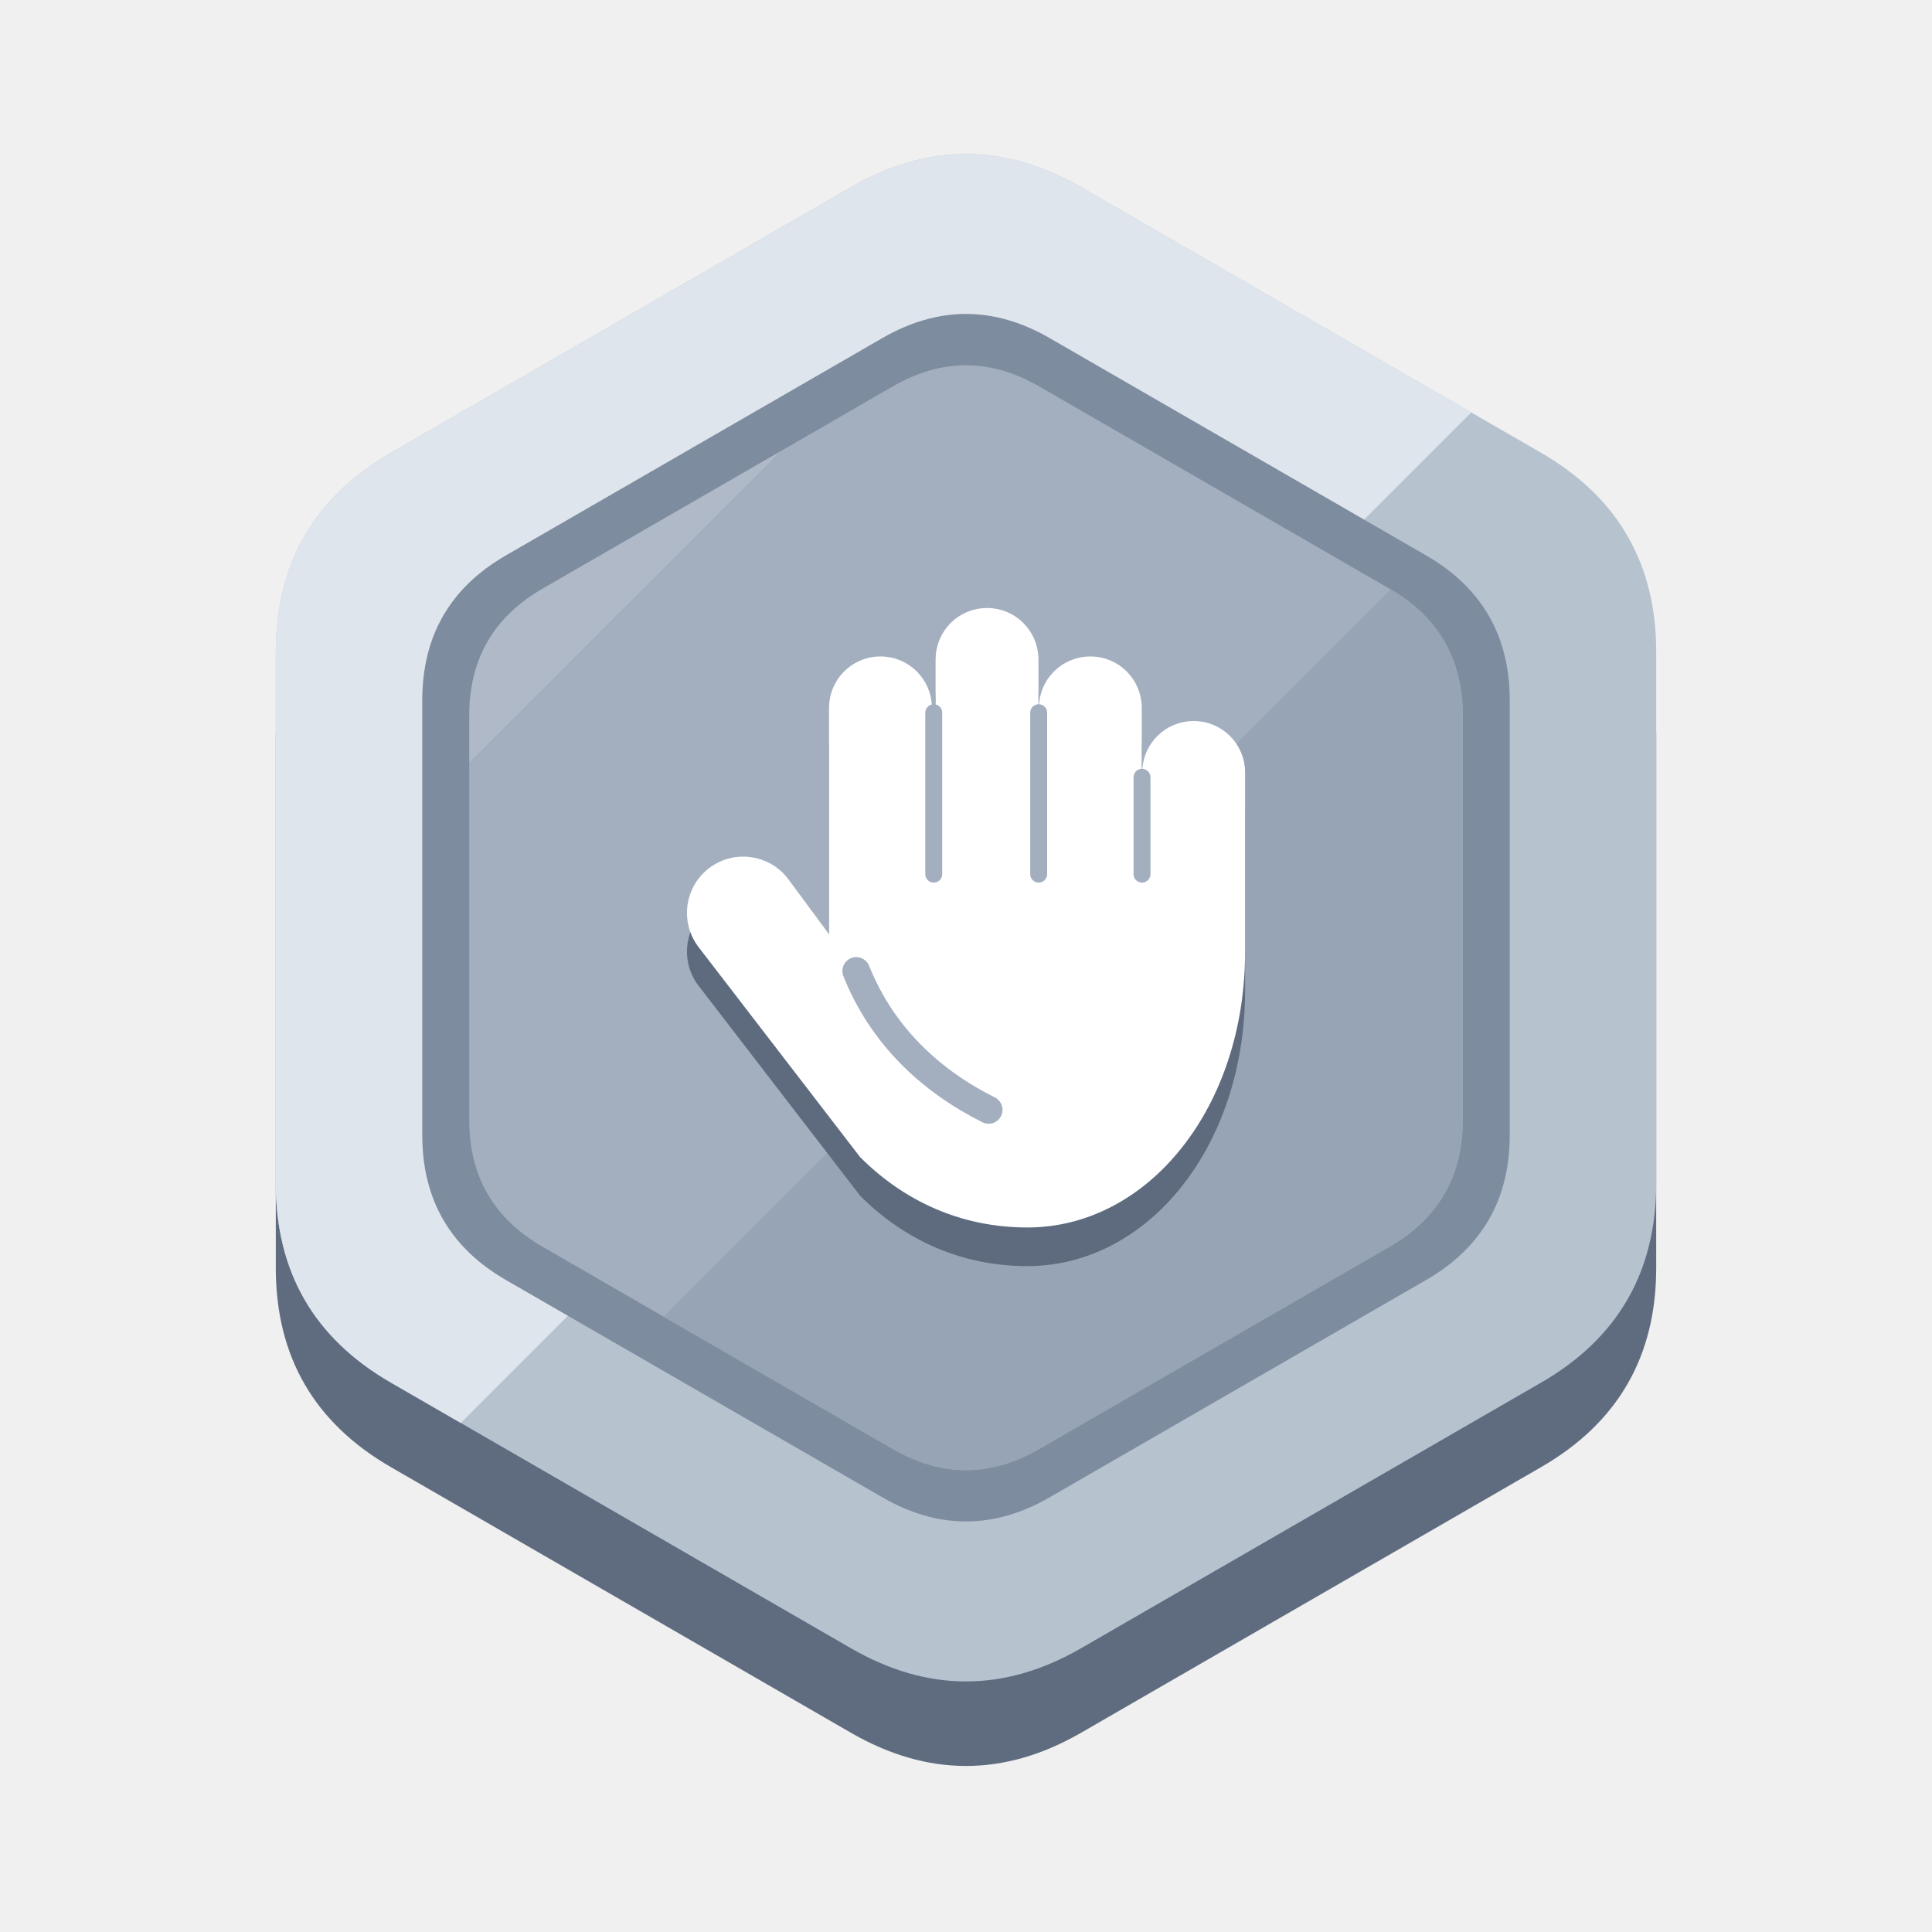
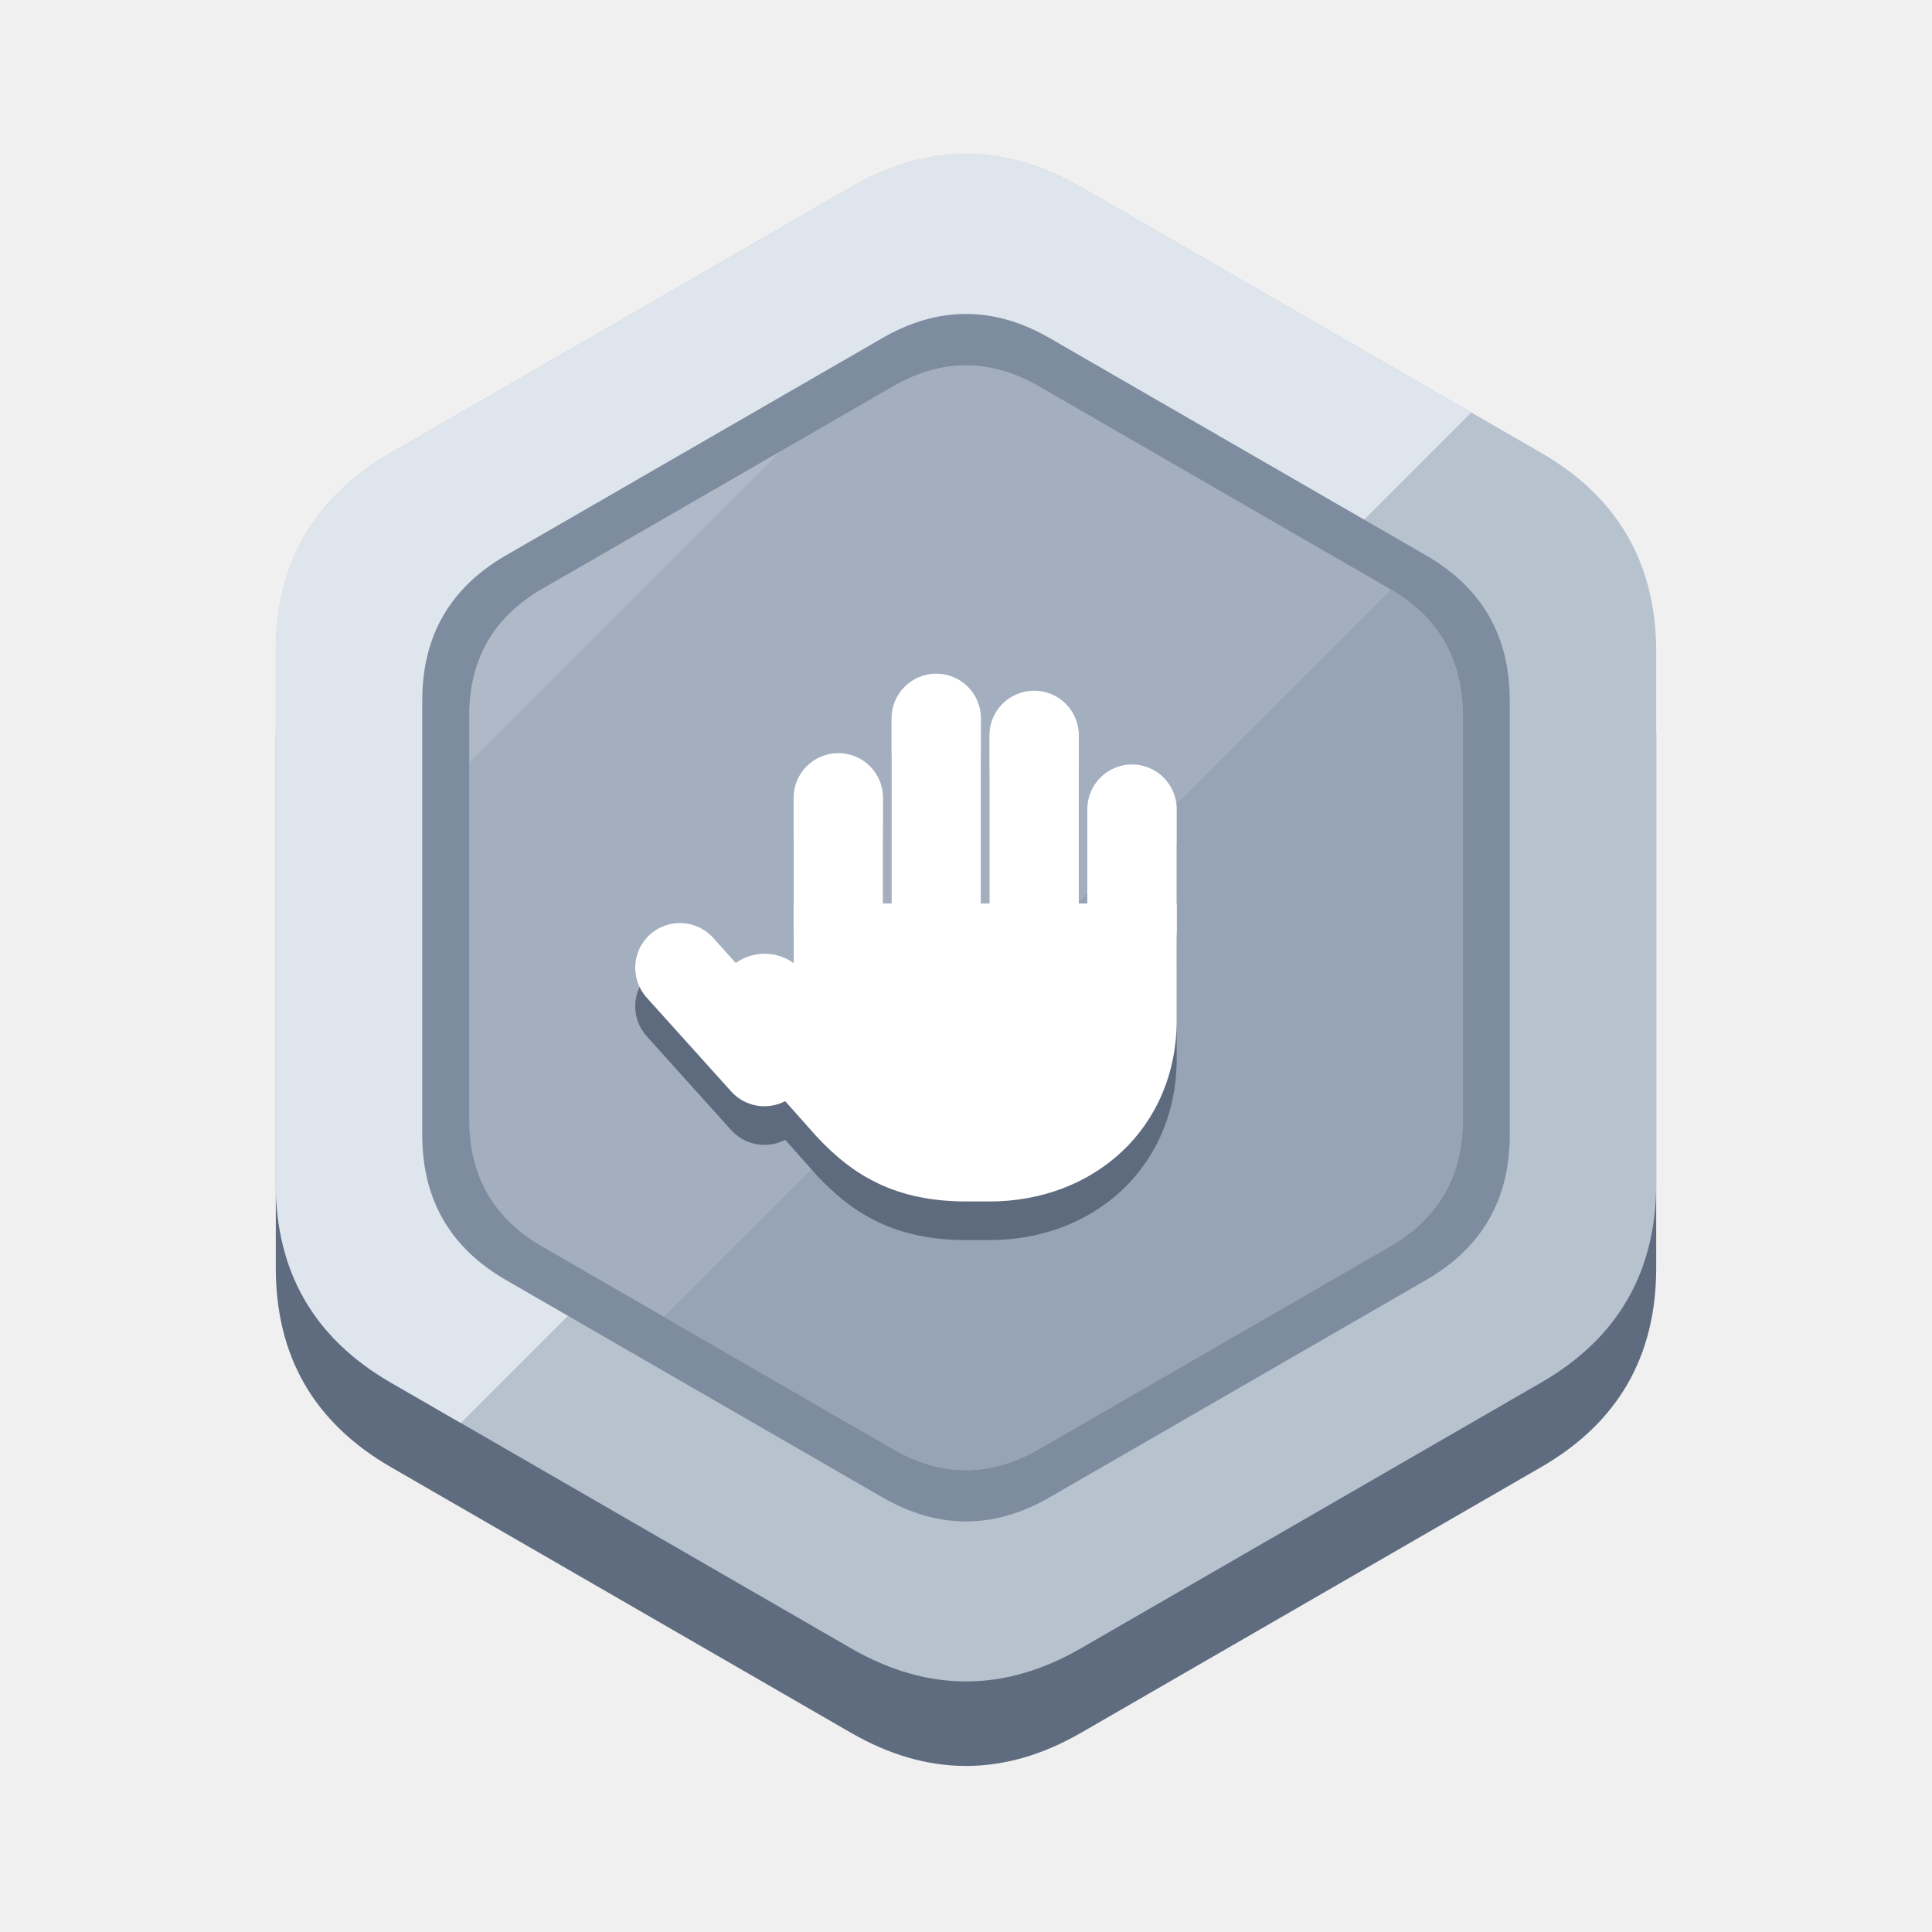
<svg xmlns="http://www.w3.org/2000/svg" viewBox="0 0 160 160" width="160" height="160">
  <defs>
    <clipPath id="A-motricite-argent-o">
      <path d="M70.47 15.50Q80.00 10.00 89.53 15.50L127.63 37.50Q137.16 43.00 137.16 54.00L137.16 98.00Q137.16 109.00 127.63 114.50L89.53 136.50Q80.00 142.00 70.47 136.50L32.37 114.50Q22.84 109.00 22.84 98.00L22.84 54.00Q22.84 43.00 32.37 37.50Z" />
    </clipPath>
    <clipPath id="A-motricite-argent-f">
      <path d="M73.94 32.00Q80.00 28.50 86.06 32.00L115.07 48.75Q121.14 52.25 121.14 59.25L121.14 92.75Q121.14 99.75 115.07 103.25L86.06 120.00Q80.00 123.50 73.94 120.00L44.93 103.25Q38.86 99.75 38.86 92.75L38.86 59.25Q38.86 52.25 44.93 48.75Z" />
    </clipPath>
  </defs>
  <g fill="#5F6C80" transform="translate(0 7)">
    <path d="M70.47 15.50Q80.00 10.00 89.53 15.50L127.63 37.50Q137.16 43.00 137.16 54.00L137.16 98.00Q137.16 109.00 127.63 114.50L89.53 136.50Q80.00 142.00 70.47 136.50L32.37 114.50Q22.84 109.00 22.84 98.00L22.84 54.00Q22.84 43.00 32.37 37.50Z" />
  </g>
  <g fill="#B7C2CF">
    <path d="M70.47 15.50Q80.00 10.00 89.53 15.50L127.63 37.50Q137.16 43.00 137.16 54.00L137.16 98.00Q137.16 109.00 127.63 114.50L89.53 136.50Q80.00 142.00 70.47 136.50L32.37 114.50Q22.84 109.00 22.84 98.00L22.84 54.00Q22.84 43.00 32.37 37.50Z" />
  </g>
  <g fill="#DFE5EC" clip-path="url(#A-motricite-argent-o)">
    <polygon points="480,-324 -320,476 -320,-324" />
  </g>
  <g fill="#7E8C9F">
    <path d="M73.07 28.00Q80.00 24.00 86.93 28.00L118.11 46.00Q125.03 50.00 125.03 58.00L125.03 94.00Q125.03 102.00 118.11 106.00L86.93 124.00Q80.00 128.00 73.07 124.00L41.89 106.00Q34.97 102.00 34.97 94.00L34.97 58.00Q34.97 50.00 41.89 46.00Z" />
  </g>
  <g fill="#A3AFBF">
    <path d="M73.94 32.00Q80.00 28.50 86.06 32.00L115.07 48.75Q121.14 52.25 121.14 59.25L121.14 92.75Q121.14 99.75 115.07 103.25L86.06 120.00Q80.00 123.50 73.94 120.00L44.93 103.25Q38.86 99.75 38.86 92.75L38.86 59.25Q38.86 52.25 44.93 48.75Z" />
  </g>
  <g fill="#97A4B5" clip-path="url(#A-motricite-argent-f)">
    <polygon points="480,-316 -320,484 480,476" />
  </g>
  <g fill="#FFFFFF" fill-opacity="0.13" clip-path="url(#A-motricite-argent-f)">
    <polygon points="20,70 74,16 86,16 20,82" />
  </g>
-   <g fill="#5E6B7E" transform="translate(48.717 47.248) scale(2.674)">
-     <path d="M7.7 13.2V5.45A1.35 1.35 0 0 1 10.4 5.45V10.6A0.3 0.3 0 0 0 11.0 10.6V3.95A1.35 1.35 0 0 1 13.7 3.95V10.6A0.25 0.25 0 0 0 14.2 10.6V5.45A1.35 1.35 0 0 1 16.9 5.45V10.6A0.25 0.25 0 0 0 17.4 10.6V7.45A1.35 1.35 0 0 1 20.1 7.45V13C20.1 17.7 17.2 21.3 13.6 21.3C11.6 21.3 9.9 20.5 8.6 19.2L3.6 12.7A1.5 1.5 0 0 1 6.0 10.9L7.7 13.2Z" stroke="#5E6B7E" stroke-width="0.486" stroke-linejoin="round" />
+   <g fill="#5E6B7E" stroke="#5E6B7E" stroke-width="0" transform="translate(52.80 51.00) scale(2.35)">
+     <rect x="5.5" y="6.2" width="3.15" height="7.8" rx="1.575" />
+     <rect x="8.95" y="3.4" width="3.15" height="10.6" rx="1.575" />
+     <rect x="12.4" y="4.0" width="3.15" height="10.0" rx="1.575" />
+     <rect x="15.85" y="6.6" width="3.15" height="7.4" rx="1.575" />
+     <path d="M5.5 11.5H19V15.6c0 3.8-2.9 6.4-6.6 6.4h-.8c-2.5 0-4-.9-5.3-2.3L3.1 16.1a1.75 1.75 0 0 1 2.4-2.5l0 0V11.5z" />
+     <rect x="1.4" y="11.6" width="3.15" height="7.6" rx="1.575" transform="rotate(-42 3 15.4)" />
  </g>
-   <g transform="translate(48.717 44.048) scale(2.674)">
-     <g fill="#FFFFFF">
-       <path d="M7.7 13.2V5.45A1.35 1.35 0 0 1 10.4 5.45V10.6A0.3 0.3 0 0 0 11.0 10.6V3.95A1.35 1.35 0 0 1 13.7 3.95V10.6A0.25 0.25 0 0 0 14.2 10.6V5.45A1.35 1.35 0 0 1 16.9 5.45V10.6A0.25 0.25 0 0 0 17.4 10.6V7.45A1.35 1.35 0 0 1 20.1 7.45V13C20.1 17.7 17.2 21.3 13.6 21.3C11.6 21.3 9.9 20.5 8.6 19.2L3.6 12.7A1.5 1.5 0 0 1 6.0 10.9L7.7 13.2Z" stroke="#FFFFFF" stroke-width="0.486" stroke-linejoin="round" />
+   <g transform="translate(52.80 47.80) scale(2.35)">
+     <g fill="#FFFFFF" stroke="#FFFFFF" stroke-width="0">
+       <rect x="5.5" y="6.2" width="3.15" height="7.8" rx="1.575" />
    </g>
-     <path d="M10.7 5.6V10.6" fill="none" stroke="#A3AFBF" stroke-width="0.524" stroke-linecap="round" stroke-linejoin="round" />
-     <path d="M13.95 5.6V10.6" fill="none" stroke="#A3AFBF" stroke-width="0.524" stroke-linecap="round" stroke-linejoin="round" />
-     <path d="M17.15 7.6V10.6" fill="none" stroke="#A3AFBF" stroke-width="0.524" stroke-linecap="round" stroke-linejoin="round" />
-     <path d="M8.3 13.6C9.1 15.6 10.6 17.0 12.4 17.9" fill="none" stroke="#A3AFBF" stroke-width="0.86" stroke-linecap="round" stroke-linejoin="round" />
+     <g fill="#FFFFFF" stroke="#FFFFFF" stroke-width="0">
+       <rect x="8.95" y="3.4" width="3.15" height="10.6" rx="1.575" />
+     </g>
+     <g fill="#FFFFFF" stroke="#FFFFFF" stroke-width="0">
+       <rect x="12.4" y="4.0" width="3.15" height="10.0" rx="1.575" />
+     </g>
+     <g fill="#FFFFFF" stroke="#FFFFFF" stroke-width="0">
+       <rect x="15.85" y="6.6" width="3.15" height="7.4" rx="1.575" />
+     </g>
+     <g fill="#FFFFFF" stroke="#FFFFFF" stroke-width="0">
+       <path d="M5.5 11.5H19V15.6c0 3.8-2.9 6.4-6.6 6.4h-.8c-2.5 0-4-.9-5.3-2.3L3.1 16.1a1.75 1.75 0 0 1 2.4-2.5l0 0V11.5z" />
+     </g>
+     <g fill="#FFFFFF" stroke="#FFFFFF" stroke-width="0">
+       <rect x="1.4" y="11.6" width="3.15" height="7.6" rx="1.575" transform="rotate(-42 3 15.4)" />
+     </g>
  </g>
</svg>
